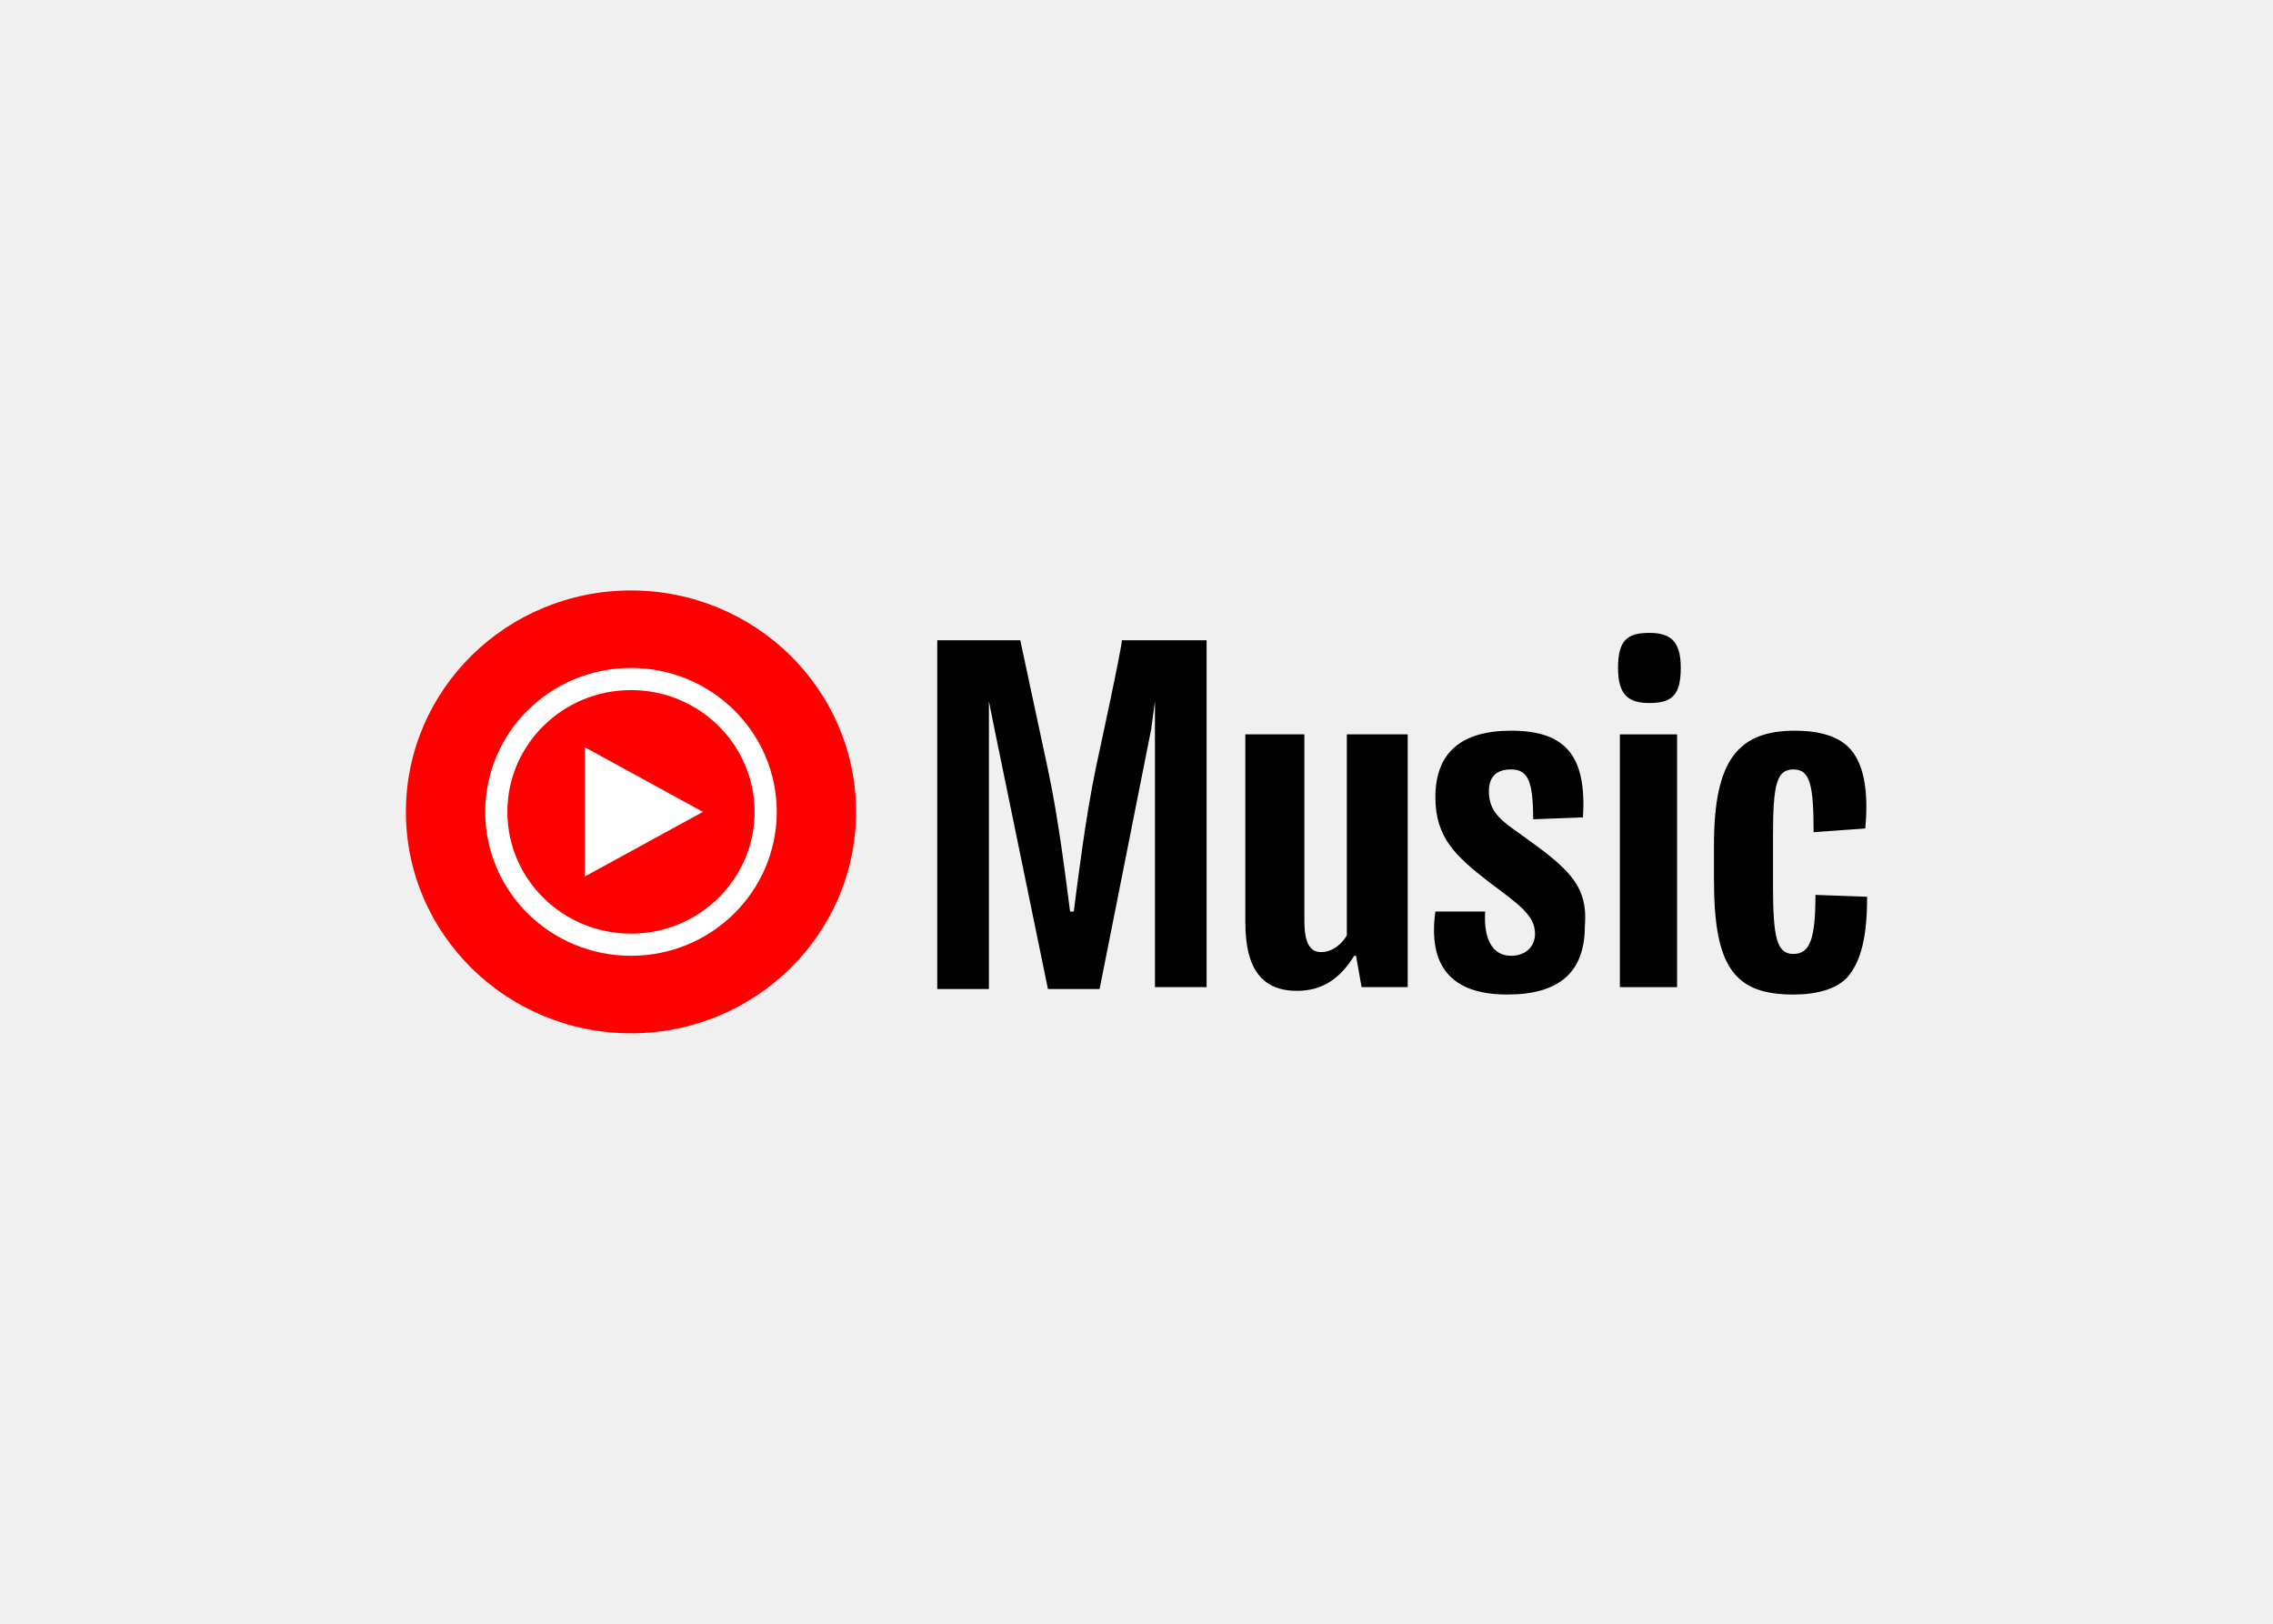
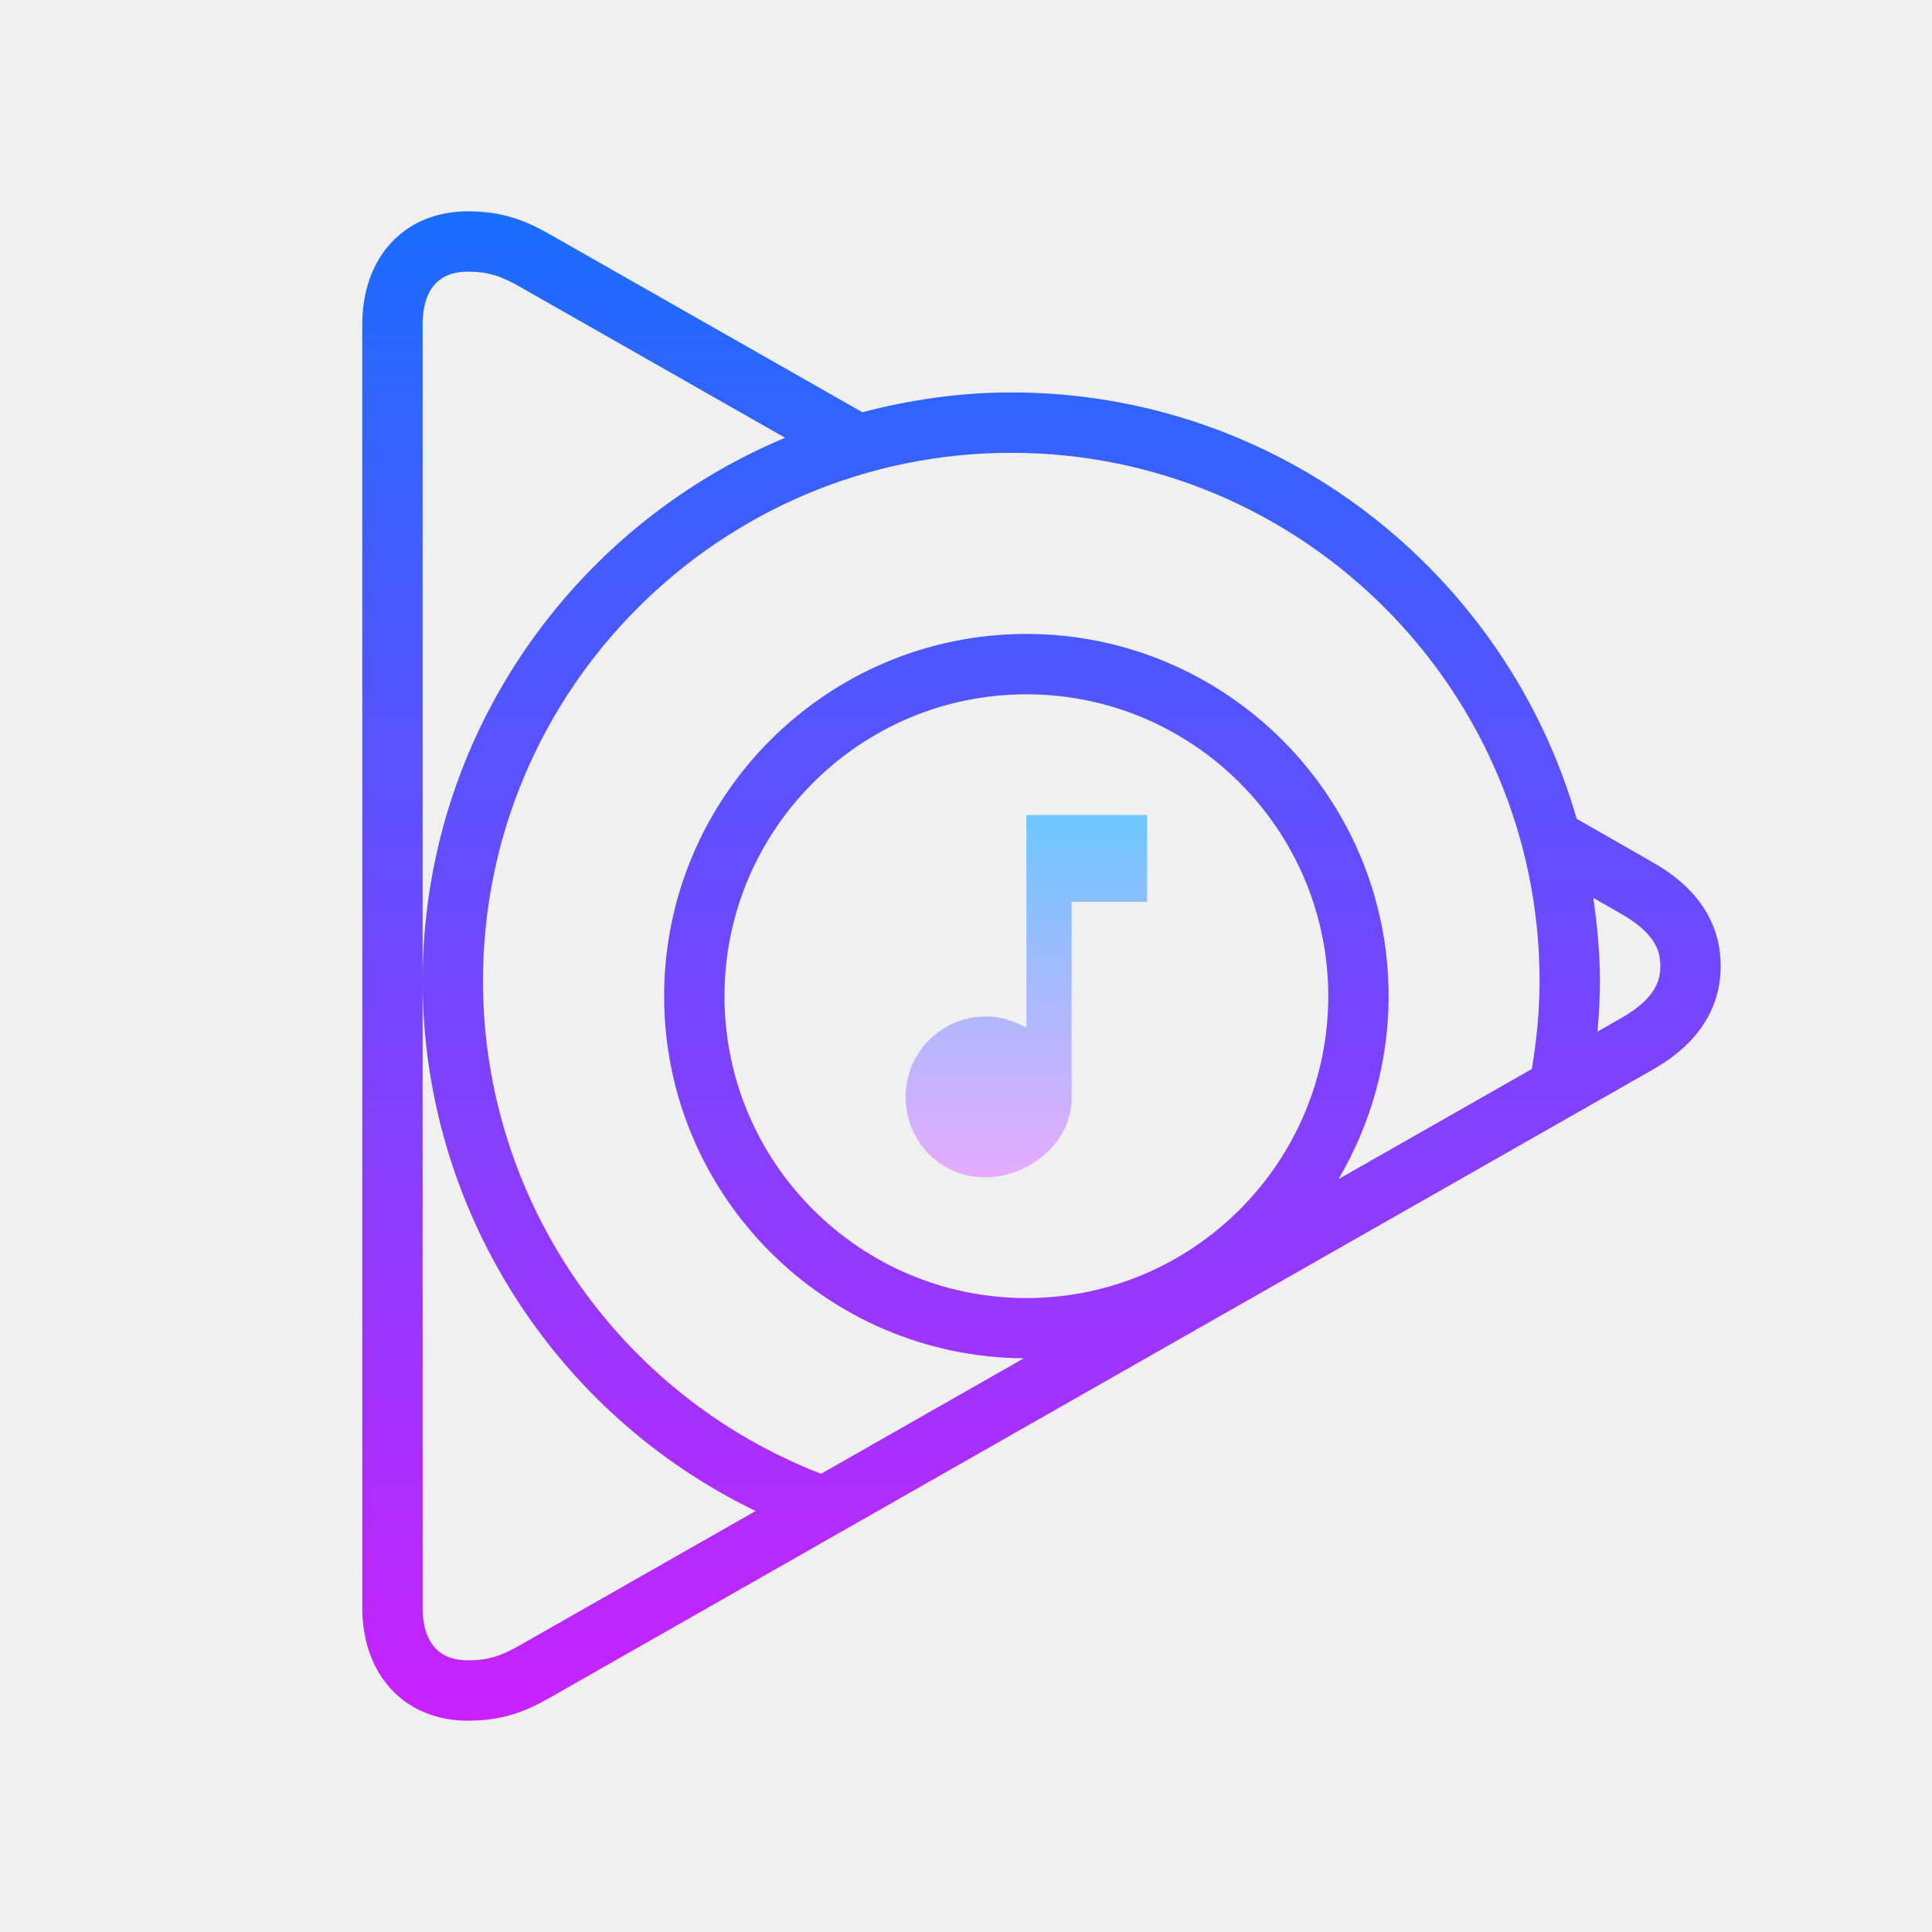
- <svg xmlns="http://www.w3.org/2000/svg" clip-rule="evenodd" fill-rule="evenodd" viewBox="0 0 560 400">
-   <g transform="matrix(4.54545 0 0 4.54545 100 145.455)">
-     <ellipse cx="12.2" cy="12" fill="#f00" rx="12.2" ry="12" />
-     <ellipse cx="12.2" cy="12" fill="#f00" rx="7.3" ry="7.2" stroke="#fff" stroke-width="1.2" />
-     <g fill-rule="nonzero">
-       <path d="m9.7 15.5 6.4-3.5-6.4-3.5z" fill="#fff" />
-       <path d="m37.4 9.6c-.6 2.9-1 6.3-1.2 7.8h-.2c-.2-1.5-.6-4.9-1.2-7.7l-1.5-7h-4.5v18.9h2.8v-15.6l.3 1.5 2.9 14.1h2.8l2.8-14.1.2-1.5v15.5h2.8v-18.8h-4.6c.1 0-1.4 6.9-1.4 6.9z" />
-       <path d="m51 18.7c-.3.5-.8.9-1.4.9s-.9-.5-.9-1.7v-10.1h-3.2v10.2c0 2.5.9 3.7 2.8 3.7 1.3 0 2.3-.6 3.1-1.9h.1l.3 1.7h2.5v-13.7h-3.3z" />
-       <path d="m60.4 13.2c-1-.7-1.7-1.2-1.7-2.3 0-.8.4-1.2 1.2-1.2.9 0 1.2.6 1.2 2.7l2.7-.1c.2-3.3-.9-4.7-3.9-4.7-2.7 0-4.1 1.2-4.1 3.6 0 2.2 1.1 3.2 2.9 4.6 1.6 1.2 2.5 1.8 2.5 2.8 0 .7-.5 1.2-1.3 1.2-1 0-1.5-.9-1.4-2.4h-2.7c-.4 2.9.8 4.5 3.9 4.5 2.8 0 4.2-1.2 4.2-3.7.2-2.3-1-3.2-3.5-5z" />
-       <path d="m65.8 7.8h3.1v13.7h-3.1z" />
-       <path d="m67.4 2.3c-1.2 0-1.7.4-1.7 1.9s.6 1.9 1.7 1.9c1.2 0 1.7-.4 1.7-1.9 0-1.4-.5-1.9-1.7-1.9z" />
-       <path d="m79.2 16.6-2.8-.1c0 2.4-.3 3.2-1.2 3.2s-1.1-.9-1.1-3.7v-2.7c0-2.8.2-3.6 1.1-3.6s1.1.8 1.1 3.4l2.8-.2c.2-2.1-.1-3.6-.9-4.4-.6-.6-1.6-.9-2.9-.9-3.1 0-4.4 1.6-4.4 6.2v1.9c0 4.7 1.1 6.2 4.3 6.2 1.3 0 2.3-.3 2.9-.9.8-.9 1.1-2.3 1.1-4.4z" />
-     </g>
-   </g>
+ <svg xmlns="http://www.w3.org/2000/svg" viewBox="0 0 64 64" width="64px" height="64px">
+   <linearGradient id="hfqB9SjLcUutW7kYJmSYCa" x1="34" x2="34" y1="27" y2="39" gradientUnits="userSpaceOnUse" spreadMethod="reflect">
+     <stop offset="0" stop-color="#6dc7ff" />
+     <stop offset="1" stop-color="#e6abff" />
+   </linearGradient>
+   <path fill="url(#hfqB9SjLcUutW7kYJmSYCa)" d="M34,27v7.045c-0.4-0.229-0.857-0.372-1.343-0.372 c-1.486,0-2.657,1.203-2.657,2.663C30,37.826,31.168,39,32.625,39c1.486,0,2.875-1.164,2.875-2.625v-6.5H38V27H34z" />
+   <linearGradient id="hfqB9SjLcUutW7kYJmSYCb" x1="34.5" x2="34.5" y1="7" y2="57" gradientUnits="userSpaceOnUse" spreadMethod="reflect">
+     <stop offset="0" stop-color="#1a6dff" />
+     <stop offset="1" stop-color="#c822ff" />
+   </linearGradient>
+   <path fill="url(#hfqB9SjLcUutW7kYJmSYCb)" d="M54.682,28.527l-2.452-1.403C49.888,18.981,42.386,13,33.5,13 c-1.706,0-3.354,0.243-4.932,0.656L18.234,7.774C17.428,7.31,16.654,7,15.5,7C13.406,7,12,8.507,12,10.75v42.499 C12,55.492,13.406,57,15.5,57c1.154,0,1.928-0.31,2.731-0.771L54.685,35.47C55.258,35.142,57,34.143,57,32 C57,29.853,55.255,28.855,54.682,28.527z M51,32.5c0,0.98-0.096,1.955-0.257,2.913l-6.402,3.646C45.388,37.278,46,35.211,46,33 c0-6.617-5.383-12-12-12s-12,5.383-12,12c0,6.588,5.337,11.949,11.914,11.996l-6.715,3.824C20.485,46.225,16,39.73,16,32.5 C16,22.851,23.851,15,33.5,15S51,22.851,51,32.5z M34,43c-5.514,0-10-4.486-10-10s4.486-10,10-10s10,4.486,10,10S39.514,43,34,43z M17.237,54.492C16.578,54.872,16.14,55,15.5,55c-1.24,0-1.5-0.952-1.5-1.751V32.5V10.75C14,9.951,14.26,9,15.5,9 c0.64,0,1.078,0.128,1.74,0.51l8.768,4.992C18.965,17.444,14,24.402,14,32.5c0,7.523,4.361,14.332,11.031,17.554L17.237,54.492z M53.692,33.733l-0.772,0.44C52.967,33.617,53,33.059,53,32.5c0-0.938-0.089-1.853-0.218-2.755l0.907,0.519 C54.845,30.924,55,31.512,55,32C55,32.486,54.845,33.073,53.692,33.733z" />
</svg>
